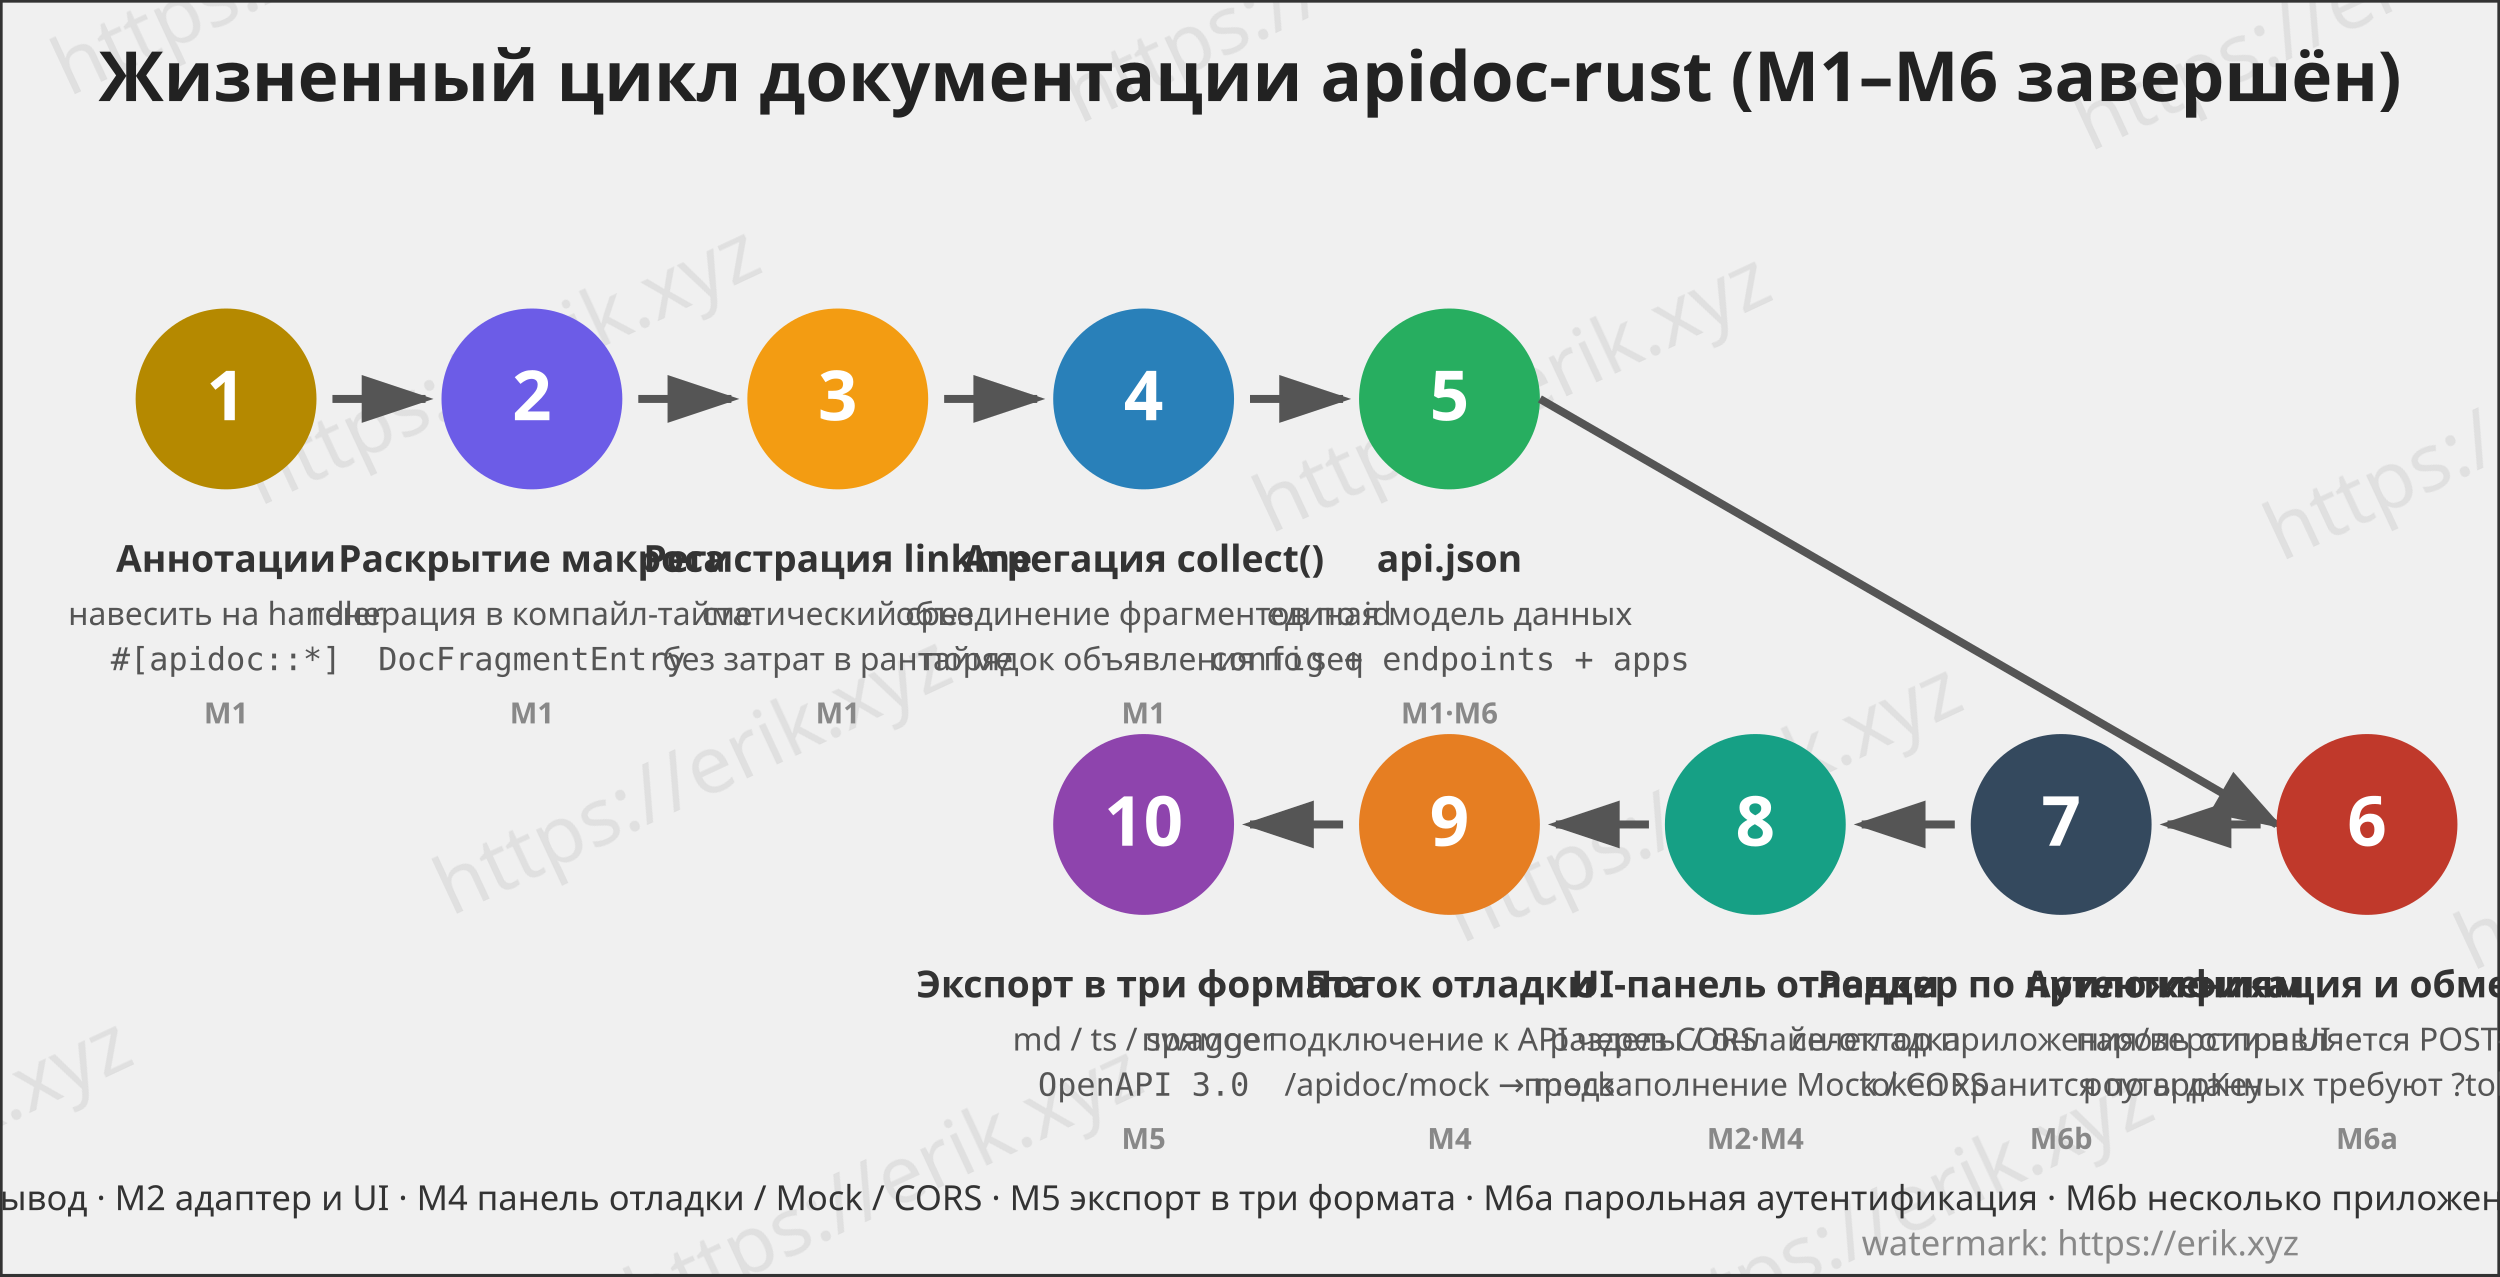
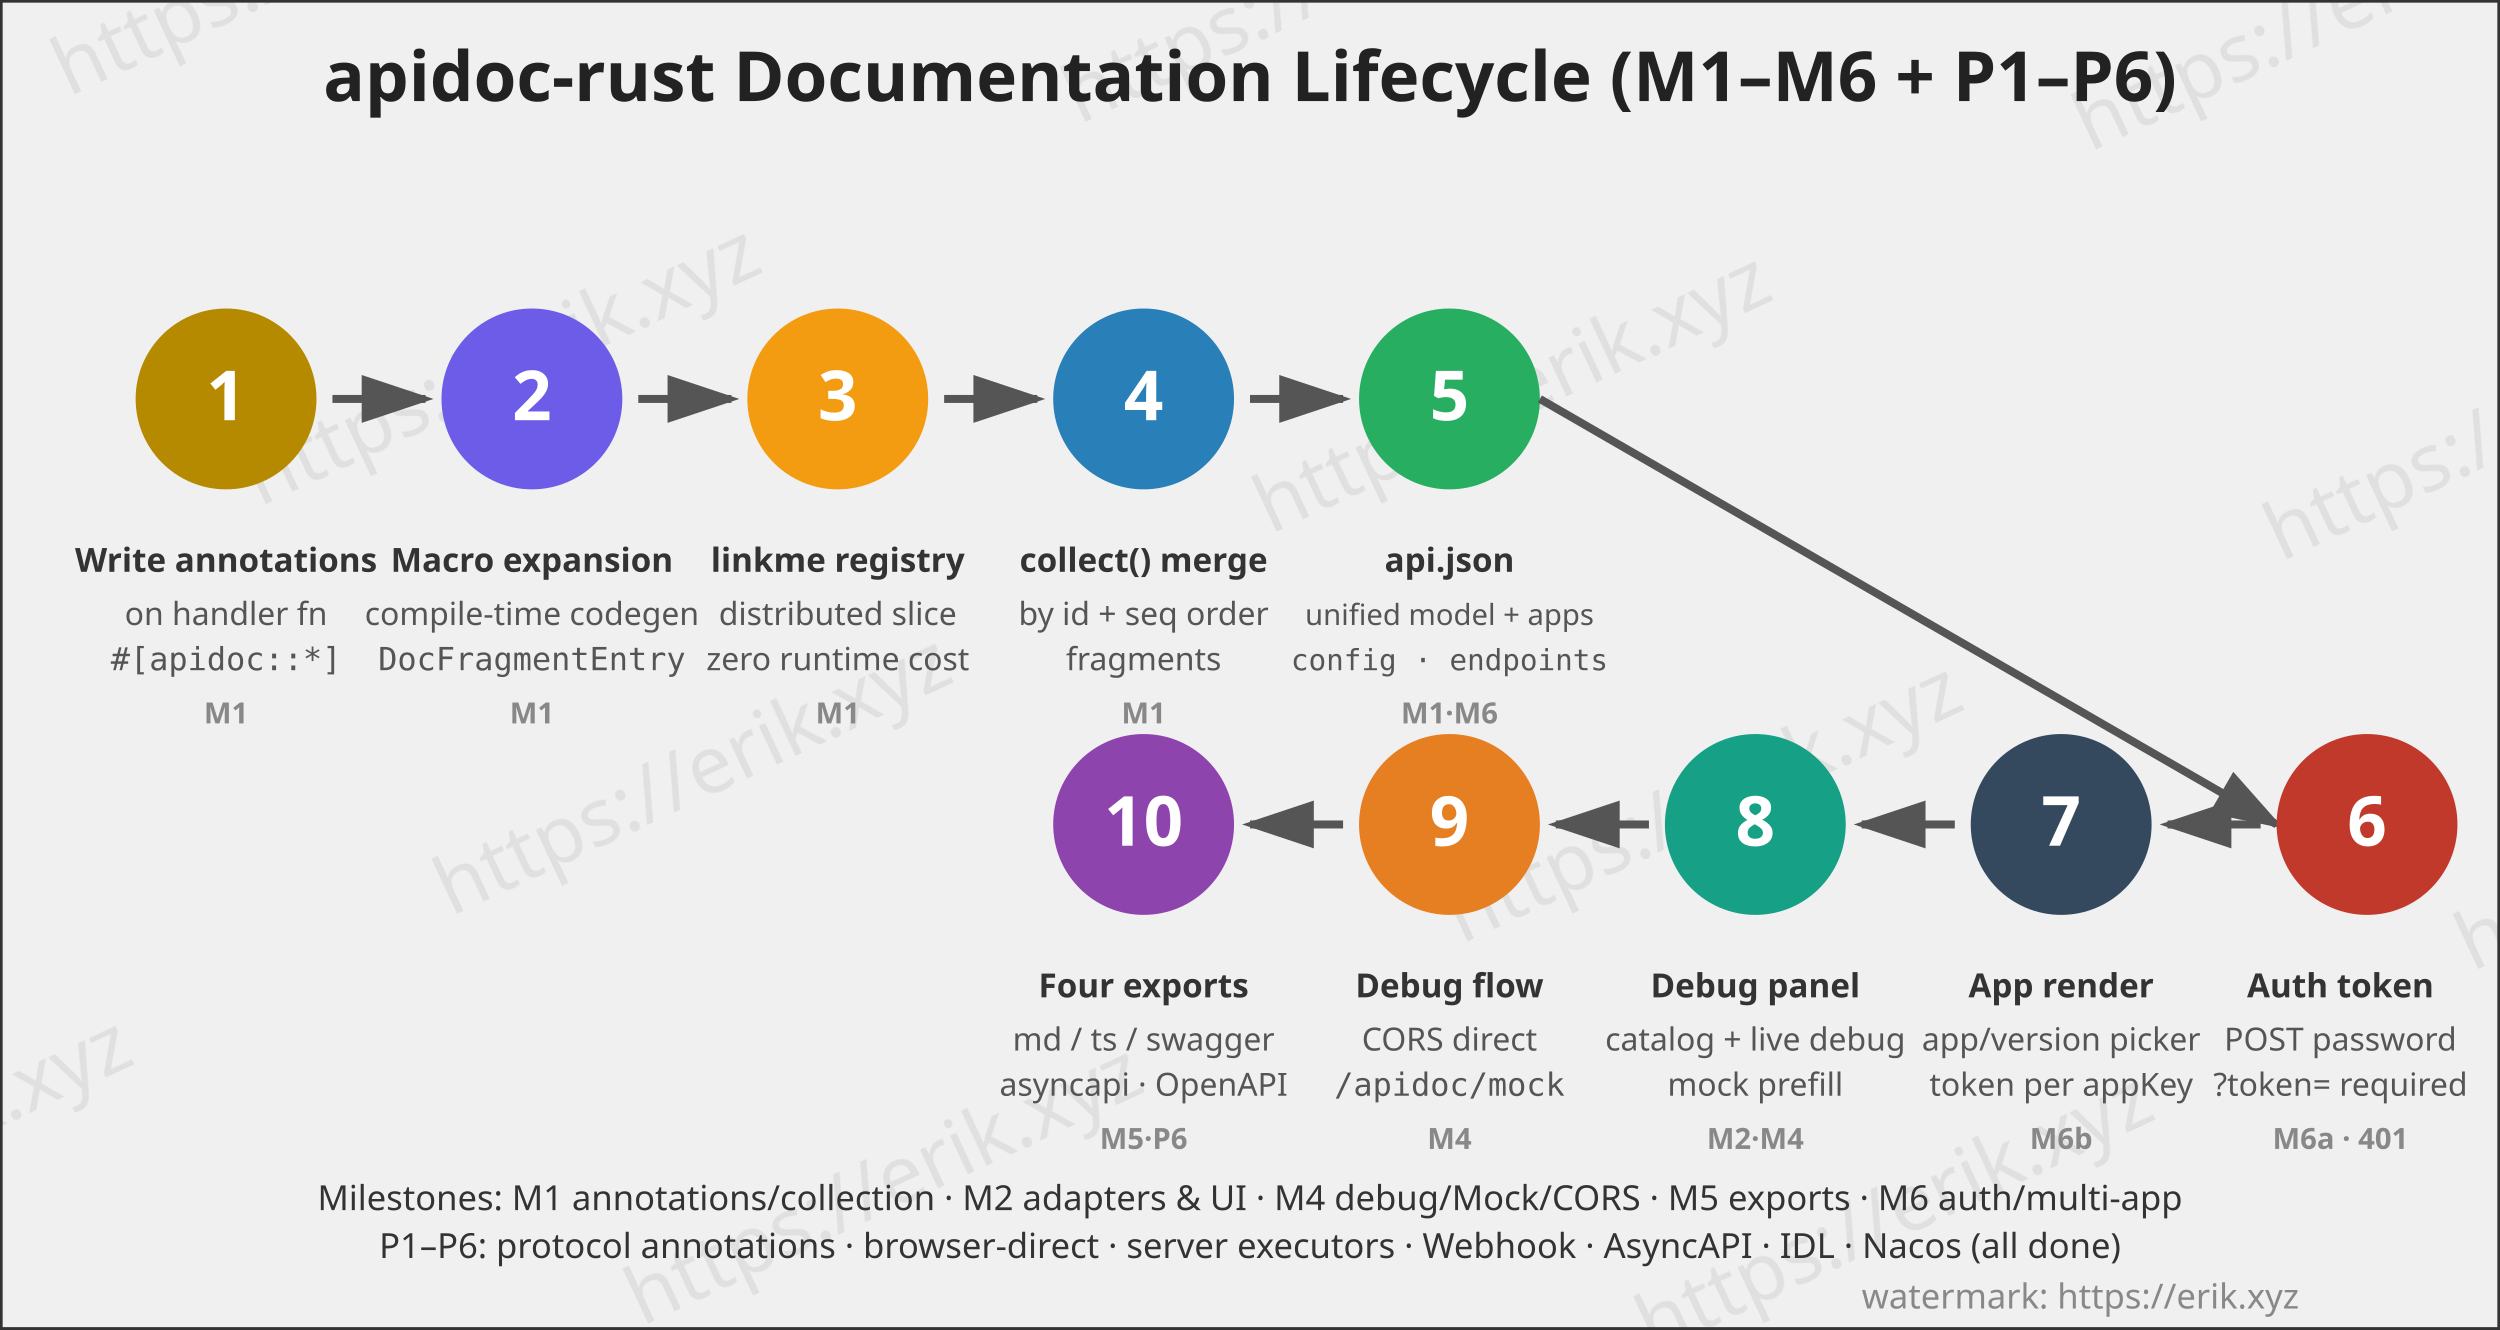
- <svg xmlns="http://www.w3.org/2000/svg" viewBox="0 0 940 480" font-family="sans-serif">
+ <svg xmlns="http://www.w3.org/2000/svg" viewBox="0 0 940 500" font-family="sans-serif">
  <defs>
    <pattern id="wm" width="340" height="170" patternUnits="userSpaceOnUse" patternTransform="rotate(-25)">
      <text x="8" y="44" font-size="30" fill="#888888" opacity="0.15">https://erik.xyz</text>
    </pattern>
    <marker id="arrow" markerWidth="10" markerHeight="10" refX="8" refY="3" orient="auto">
      <path d="M0,0 L0,6 L9,3 z" fill="#555" />
    </marker>
  </defs>
-   <rect width="940" height="480" fill="url(#wm)" />
-   <rect x="0" y="0" width="940" height="480" fill="none" stroke="#333" stroke-width="2" />
-   <text x="470" y="38" text-anchor="middle" font-size="26" font-weight="bold" fill="#222">Жизненный цикл документации apidoc-rust (M1–M6 завершён)</text>
+   <rect width="940" height="500" fill="url(#wm)" />
+   <rect x="0" y="0" width="940" height="500" fill="none" stroke="#333" stroke-width="2" />
+   <text x="470" y="38" text-anchor="middle" font-size="26" font-weight="bold" fill="#222">apidoc-rust Documentation Lifecycle (M1–M6 + P1–P6)</text>
  <circle cx="85" cy="150" r="34" fill="#b58900" />
  <text x="85" y="158" text-anchor="middle" font-size="26" fill="#fff" font-weight="bold">1</text>
-   <text x="85" y="215" text-anchor="middle" font-size="14" font-weight="bold" fill="#333">Аннотации</text>
-   <text x="85" y="235" text-anchor="middle" font-size="12" fill="#555">навесить на handler</text>
+   <text x="85" y="215" text-anchor="middle" font-size="12.5" font-weight="bold" fill="#333">Write annotations</text>
+   <text x="85" y="235" text-anchor="middle" font-size="12" fill="#555">on handler fn</text>
  <text x="85" y="252" text-anchor="middle" font-size="12" fill="#555" font-family="monospace">#[apidoc::*]</text>
  <text x="85" y="272" text-anchor="middle" font-size="11" fill="#888" font-weight="bold">M1</text>
  <line x1="125" y1="150" x2="160" y2="150" stroke="#555" stroke-width="3" marker-end="url(#arrow)" />
  <circle cx="200" cy="150" r="34" fill="#6c5ce7" />
  <text x="200" y="158" text-anchor="middle" font-size="26" fill="#fff" font-weight="bold">2</text>
-   <text x="200" y="215" text-anchor="middle" font-size="14" font-weight="bold" fill="#333">Раскрытие макроса</text>
-   <text x="200" y="235" text-anchor="middle" font-size="12" fill="#555">генерация в компайл-тайме</text>
+   <text x="200" y="215" text-anchor="middle" font-size="12.5" font-weight="bold" fill="#333">Macro expansion</text>
+   <text x="200" y="235" text-anchor="middle" font-size="12" fill="#555">compile-time codegen</text>
  <text x="200" y="252" text-anchor="middle" font-size="12" fill="#555" font-family="monospace">DocFragmentEntry</text>
  <text x="200" y="272" text-anchor="middle" font-size="11" fill="#888" font-weight="bold">M1</text>
  <line x1="240" y1="150" x2="275" y2="150" stroke="#555" stroke-width="3" marker-end="url(#arrow)" />
  <circle cx="315" cy="150" r="34" fill="#f39c12" />
  <text x="315" y="158" text-anchor="middle" font-size="26" fill="#fff" font-weight="bold">3</text>
-   <text x="315" y="215" text-anchor="middle" font-size="14" font-weight="bold" fill="#333">Регистрация linkme</text>
-   <text x="315" y="235" text-anchor="middle" font-size="12" fill="#555">статический срез</text>
-   <text x="315" y="252" text-anchor="middle" font-size="12" fill="#555">без затрат в рантайме</text>
+   <text x="315" y="215" text-anchor="middle" font-size="12.5" font-weight="bold" fill="#333">linkme registry</text>
+   <text x="315" y="235" text-anchor="middle" font-size="12" fill="#555">distributed slice</text>
+   <text x="315" y="252" text-anchor="middle" font-size="12" fill="#555">zero runtime cost</text>
  <text x="315" y="272" text-anchor="middle" font-size="11" fill="#888" font-weight="bold">M1</text>
  <line x1="355" y1="150" x2="390" y2="150" stroke="#555" stroke-width="3" marker-end="url(#arrow)" />
  <circle cx="430" cy="150" r="34" fill="#2980b9" />
  <text x="430" y="158" text-anchor="middle" font-size="26" fill="#fff" font-weight="bold">4</text>
-   <text x="430" y="215" text-anchor="middle" font-size="14" font-weight="bold" fill="#333">Агрегация collect()</text>
-   <text x="430" y="235" text-anchor="middle" font-size="12" fill="#555">объединение фрагментов по id</text>
-   <text x="430" y="252" text-anchor="middle" font-size="12" fill="#555">порядок объявления по seq</text>
+   <text x="430" y="215" text-anchor="middle" font-size="12.5" font-weight="bold" fill="#333">collect() merge</text>
+   <text x="430" y="235" text-anchor="middle" font-size="12" fill="#555">by id + seq order</text>
+   <text x="430" y="252" text-anchor="middle" font-size="12" fill="#555">fragments</text>
  <text x="430" y="272" text-anchor="middle" font-size="11" fill="#888" font-weight="bold">M1</text>
  <line x1="470" y1="150" x2="505" y2="150" stroke="#555" stroke-width="3" marker-end="url(#arrow)" />
  <circle cx="545" cy="150" r="34" fill="#27ae60" />
  <text x="545" y="158" text-anchor="middle" font-size="26" fill="#fff" font-weight="bold">5</text>
-   <text x="545" y="215" text-anchor="middle" font-size="14" font-weight="bold" fill="#333">api.json</text>
-   <text x="545" y="235" text-anchor="middle" font-size="12" fill="#555">единая модель данных</text>
-   <text x="545" y="252" text-anchor="middle" font-size="12" fill="#555" font-family="monospace">config + endpoints + apps</text>
+   <text x="545" y="215" text-anchor="middle" font-size="12.5" font-weight="bold" fill="#333">api.json</text>
+   <text x="545" y="235" text-anchor="middle" font-size="11" fill="#555">unified model + apps</text>
+   <text x="545" y="252" text-anchor="middle" font-size="11" fill="#555" font-family="monospace">config · endpoints</text>
  <text x="545" y="272" text-anchor="middle" font-size="11" fill="#888" font-weight="bold">M1·M6</text>
  <line x1="579" y1="150" x2="856" y2="310" stroke="#555" stroke-width="3" marker-end="url(#arrow)" />
  <circle cx="890" cy="310" r="34" fill="#c0392b" />
  <text x="890" y="318" text-anchor="middle" font-size="26" fill="#fff" font-weight="bold">6</text>
-   <text x="890" y="375" text-anchor="middle" font-size="14" font-weight="bold" fill="#333">Аутентификация и обмен на token</text>
-   <text x="890" y="395" text-anchor="middle" font-size="12" fill="#555">пароль отправляется POST-запросом</text>
-   <text x="890" y="412" text-anchor="middle" font-size="12" fill="#555">роуты данных требуют ?token= (401)</text>
-   <text x="890" y="432" text-anchor="middle" font-size="11" fill="#888" font-weight="bold">M6a</text>
+   <text x="880" y="375" text-anchor="middle" font-size="12.5" font-weight="bold" fill="#333">Auth token</text>
+   <text x="880" y="395" text-anchor="middle" font-size="12" fill="#555">POST password</text>
+   <text x="880" y="412" text-anchor="middle" font-size="12" fill="#555">?token= required</text>
+   <text x="880" y="432" text-anchor="middle" font-size="11" fill="#888" font-weight="bold">M6a · 401</text>
  <line x1="850" y1="310" x2="815" y2="310" stroke="#555" stroke-width="3" marker-end="url(#arrow)" />
  <circle cx="775" cy="310" r="34" fill="#34495e" />
  <text x="775" y="318" text-anchor="middle" font-size="26" fill="#fff" font-weight="bold">7</text>
-   <text x="775" y="375" text-anchor="middle" font-size="14" font-weight="bold" fill="#333">Рендер по приложениям</text>
-   <text x="775" y="395" text-anchor="middle" font-size="12" fill="#555">селектор приложения/версии в UI</text>
-   <text x="775" y="412" text-anchor="middle" font-size="12" fill="#555">token хранится по appKey</text>
+   <text x="775" y="375" text-anchor="middle" font-size="12.5" font-weight="bold" fill="#333">App render</text>
+   <text x="775" y="395" text-anchor="middle" font-size="12" fill="#555">app/version picker</text>
+   <text x="775" y="412" text-anchor="middle" font-size="12" fill="#555">token per appKey</text>
  <text x="775" y="432" text-anchor="middle" font-size="11" fill="#888" font-weight="bold">M6b</text>
  <line x1="735" y1="310" x2="700" y2="310" stroke="#555" stroke-width="3" marker-end="url(#arrow)" />
  <circle cx="660" cy="310" r="34" fill="#16a085" />
  <text x="660" y="318" text-anchor="middle" font-size="26" fill="#fff" font-weight="bold">8</text>
-   <text x="660" y="375" text-anchor="middle" font-size="14" font-weight="bold" fill="#333">UI-панель отладки</text>
-   <text x="660" y="395" text-anchor="middle" font-size="12" fill="#555">разделы / онлайн-отладка</text>
-   <text x="660" y="412" text-anchor="middle" font-size="12" fill="#555">предзаполнение Mock / CORS</text>
+   <text x="660" y="375" text-anchor="middle" font-size="12.5" font-weight="bold" fill="#333">Debug panel</text>
+   <text x="660" y="395" text-anchor="middle" font-size="12" fill="#555">catalog + live debug</text>
+   <text x="660" y="412" text-anchor="middle" font-size="12" fill="#555">mock prefill</text>
  <text x="660" y="432" text-anchor="middle" font-size="11" fill="#888" font-weight="bold">M2·M4</text>
  <line x1="620" y1="310" x2="585" y2="310" stroke="#555" stroke-width="3" marker-end="url(#arrow)" />
  <circle cx="545" cy="310" r="34" fill="#e67e22" />
  <text x="545" y="318" text-anchor="middle" font-size="26" fill="#fff" font-weight="bold">9</text>
-   <text x="545" y="375" text-anchor="middle" font-size="14" font-weight="bold" fill="#333">Поток отладки</text>
-   <text x="545" y="395" text-anchor="middle" font-size="12" fill="#555">прямое подключение к API через CORS</text>
-   <text x="545" y="412" text-anchor="middle" font-size="12" fill="#555">/apidoc/mock → mock</text>
+   <text x="545" y="375" text-anchor="middle" font-size="12.5" font-weight="bold" fill="#333">Debug flow</text>
+   <text x="545" y="395" text-anchor="middle" font-size="12" fill="#555">CORS direct</text>
+   <text x="545" y="412" text-anchor="middle" font-size="12" fill="#555" font-family="monospace">/apidoc/mock</text>
  <text x="545" y="432" text-anchor="middle" font-size="11" fill="#888" font-weight="bold">M4</text>
  <line x1="505" y1="310" x2="470" y2="310" stroke="#555" stroke-width="3" marker-end="url(#arrow)" />
  <circle cx="430" cy="310" r="34" fill="#8e44ad" />
  <text x="430" y="318" text-anchor="middle" font-size="26" fill="#fff" font-weight="bold">10</text>
-   <text x="430" y="375" text-anchor="middle" font-size="14" font-weight="bold" fill="#333">Экспорт в три формата</text>
+   <text x="430" y="375" text-anchor="middle" font-size="12.5" font-weight="bold" fill="#333">Four exports</text>
  <text x="430" y="395" text-anchor="middle" font-size="12" fill="#555">md / ts / swagger</text>
-   <text x="430" y="412" text-anchor="middle" font-size="12" fill="#555" font-family="monospace">OpenAPI 3.0</text>
-   <text x="430" y="432" text-anchor="middle" font-size="11" fill="#888" font-weight="bold">M5</text>
-   <text x="470" y="455" text-anchor="middle" font-size="13" fill="#333">Этапы: M1 аннотации / сбор / агрегация / вывод · M2 адаптер и UI · M4 панель отладки / Mock / CORS · M5 экспорт в три формата · M6a парольная аутентификация · M6b несколько приложений и версий (всё реализовано, планов нет)</text>
-   <text x="700" y="472" font-size="13" fill="#888">watermark: https://erik.xyz</text>
+   <text x="430" y="412" text-anchor="middle" font-size="12" fill="#555">asyncapi · OpenAPI</text>
+   <text x="430" y="432" text-anchor="middle" font-size="11" fill="#888" font-weight="bold">M5·P6</text>
+   <text x="470" y="455" text-anchor="middle" font-size="13" fill="#333">Milestones: M1 annotations/collection · M2 adapters &amp; UI · M4 debug/Mock/CORS · M5 exports · M6 auth/multi-app</text>
+   <text x="470" y="473" text-anchor="middle" font-size="13" fill="#333">P1–P6: protocol annotations · browser-direct · server executors · Webhook · AsyncAPI · IDL · Nacos (all done)</text>
+   <text x="700" y="492" font-size="13" fill="#888">watermark: https://erik.xyz</text>
</svg>
